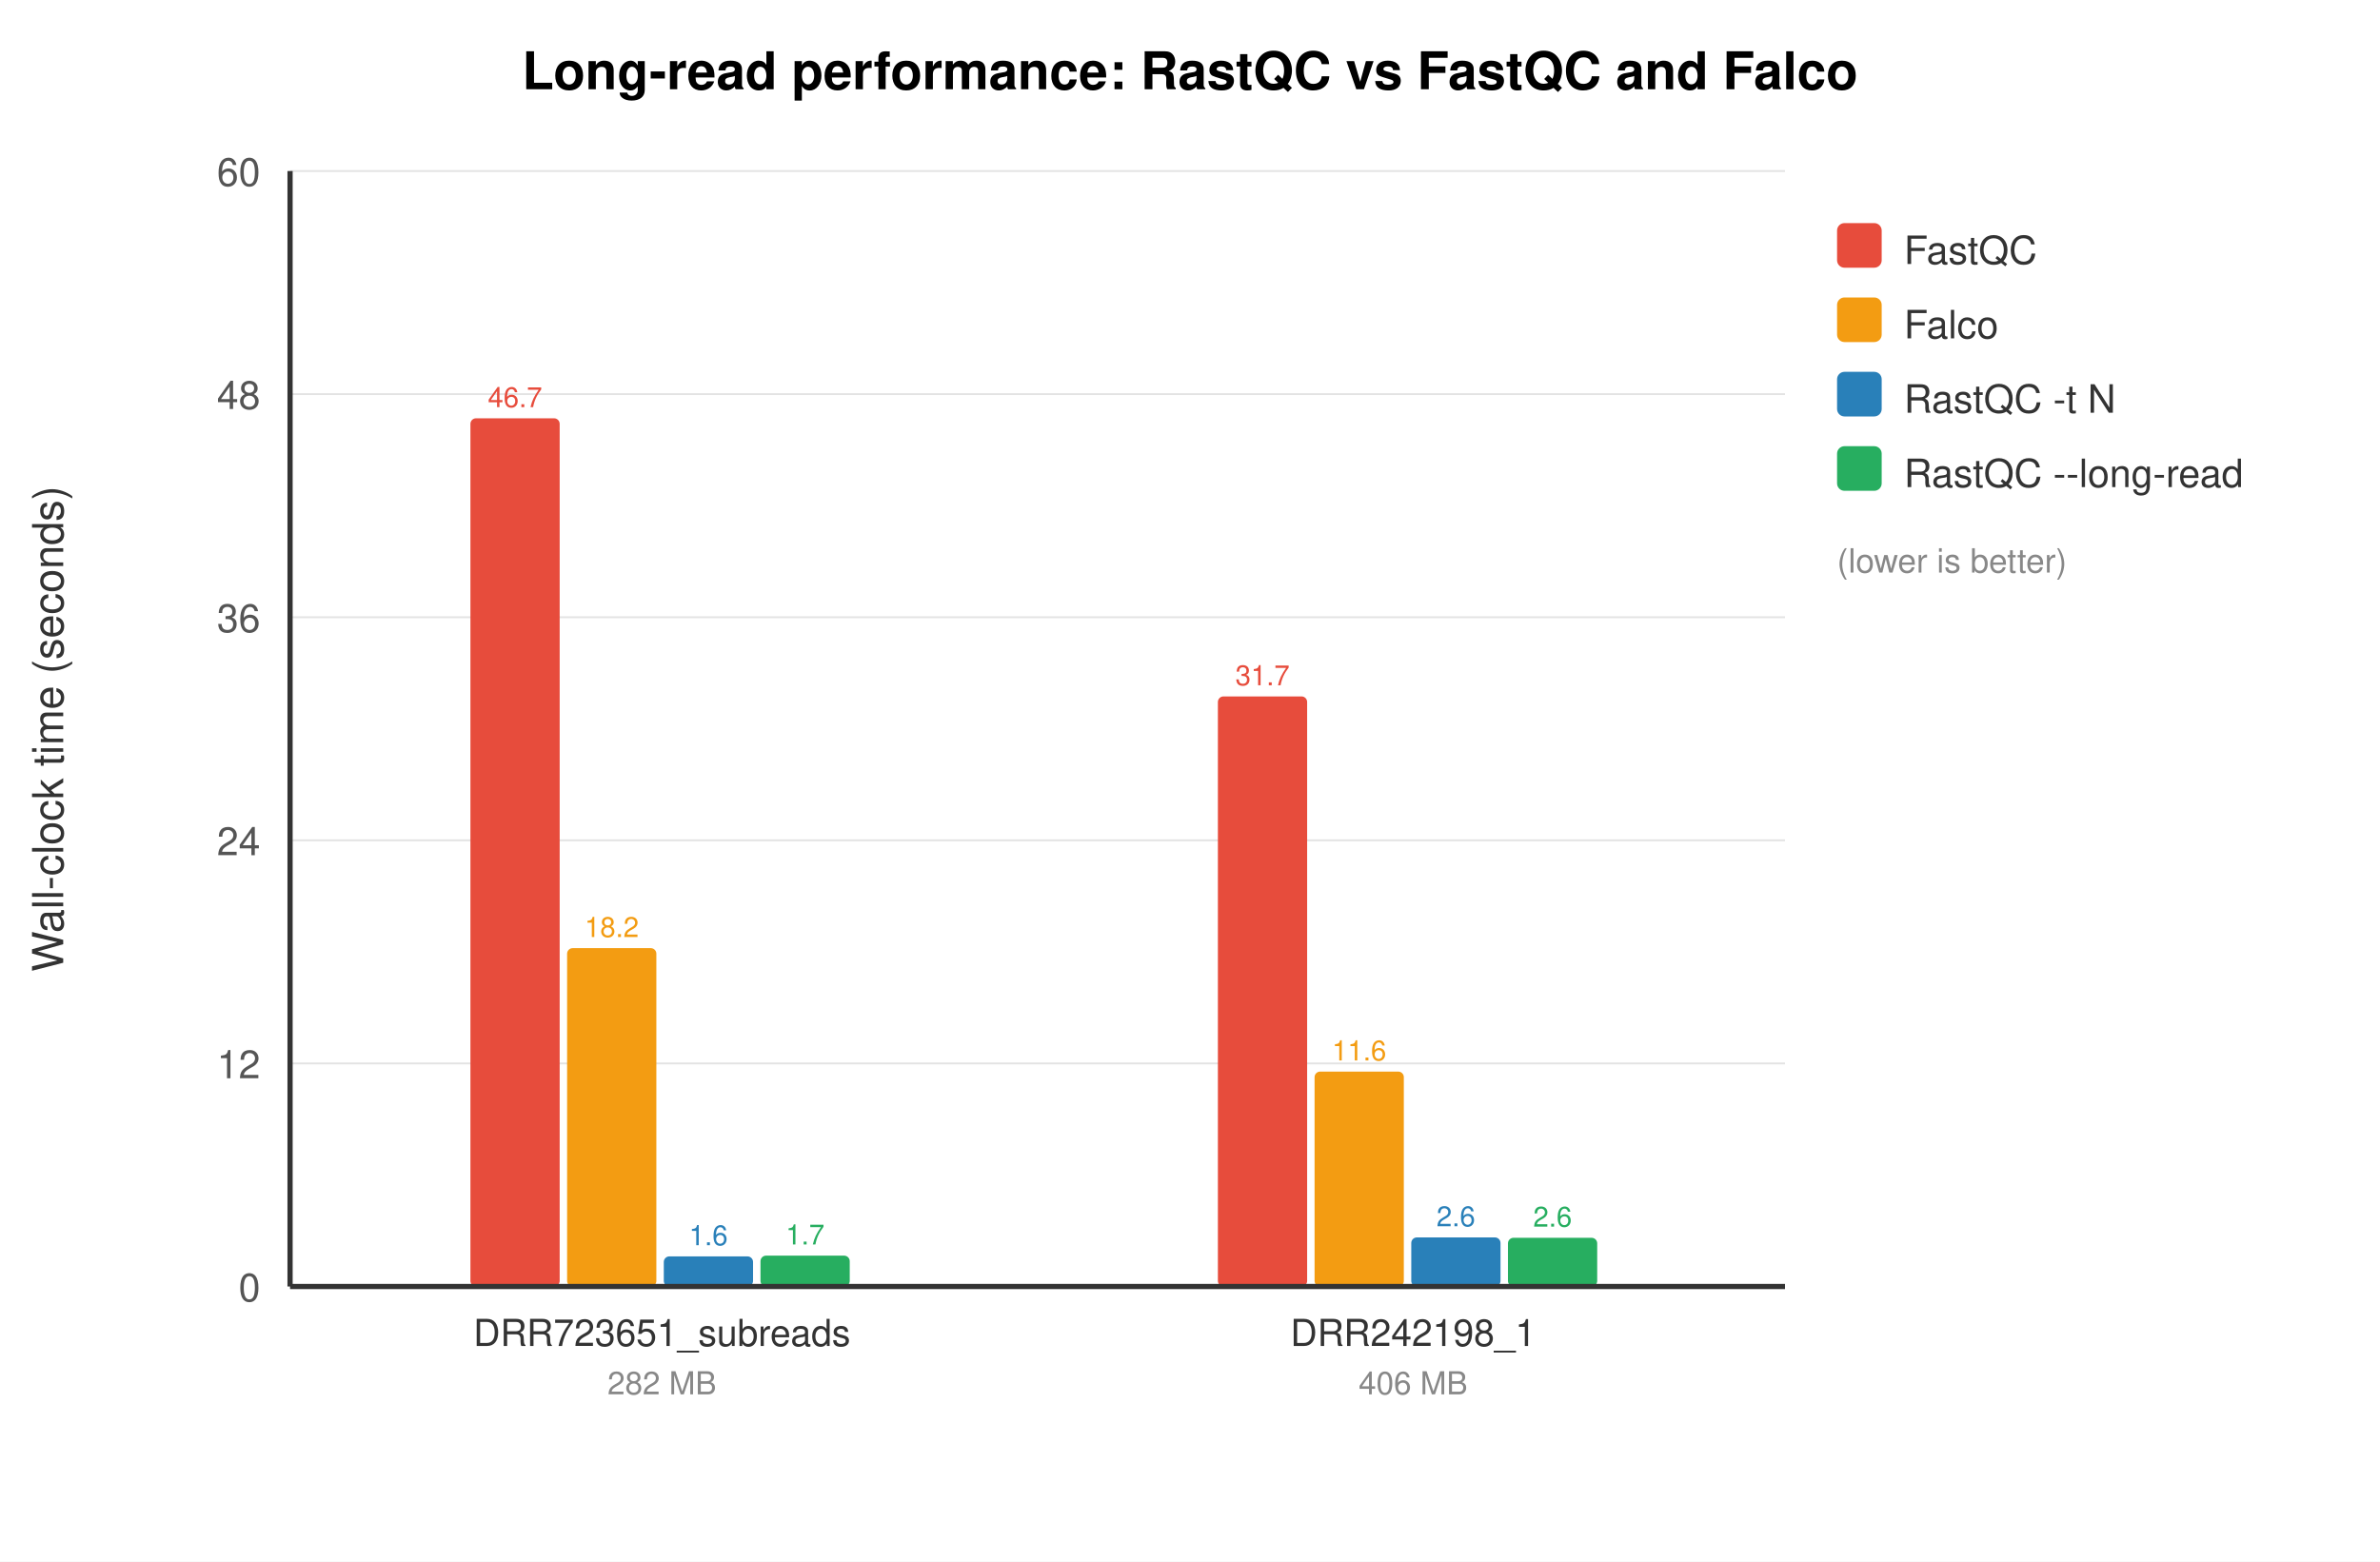
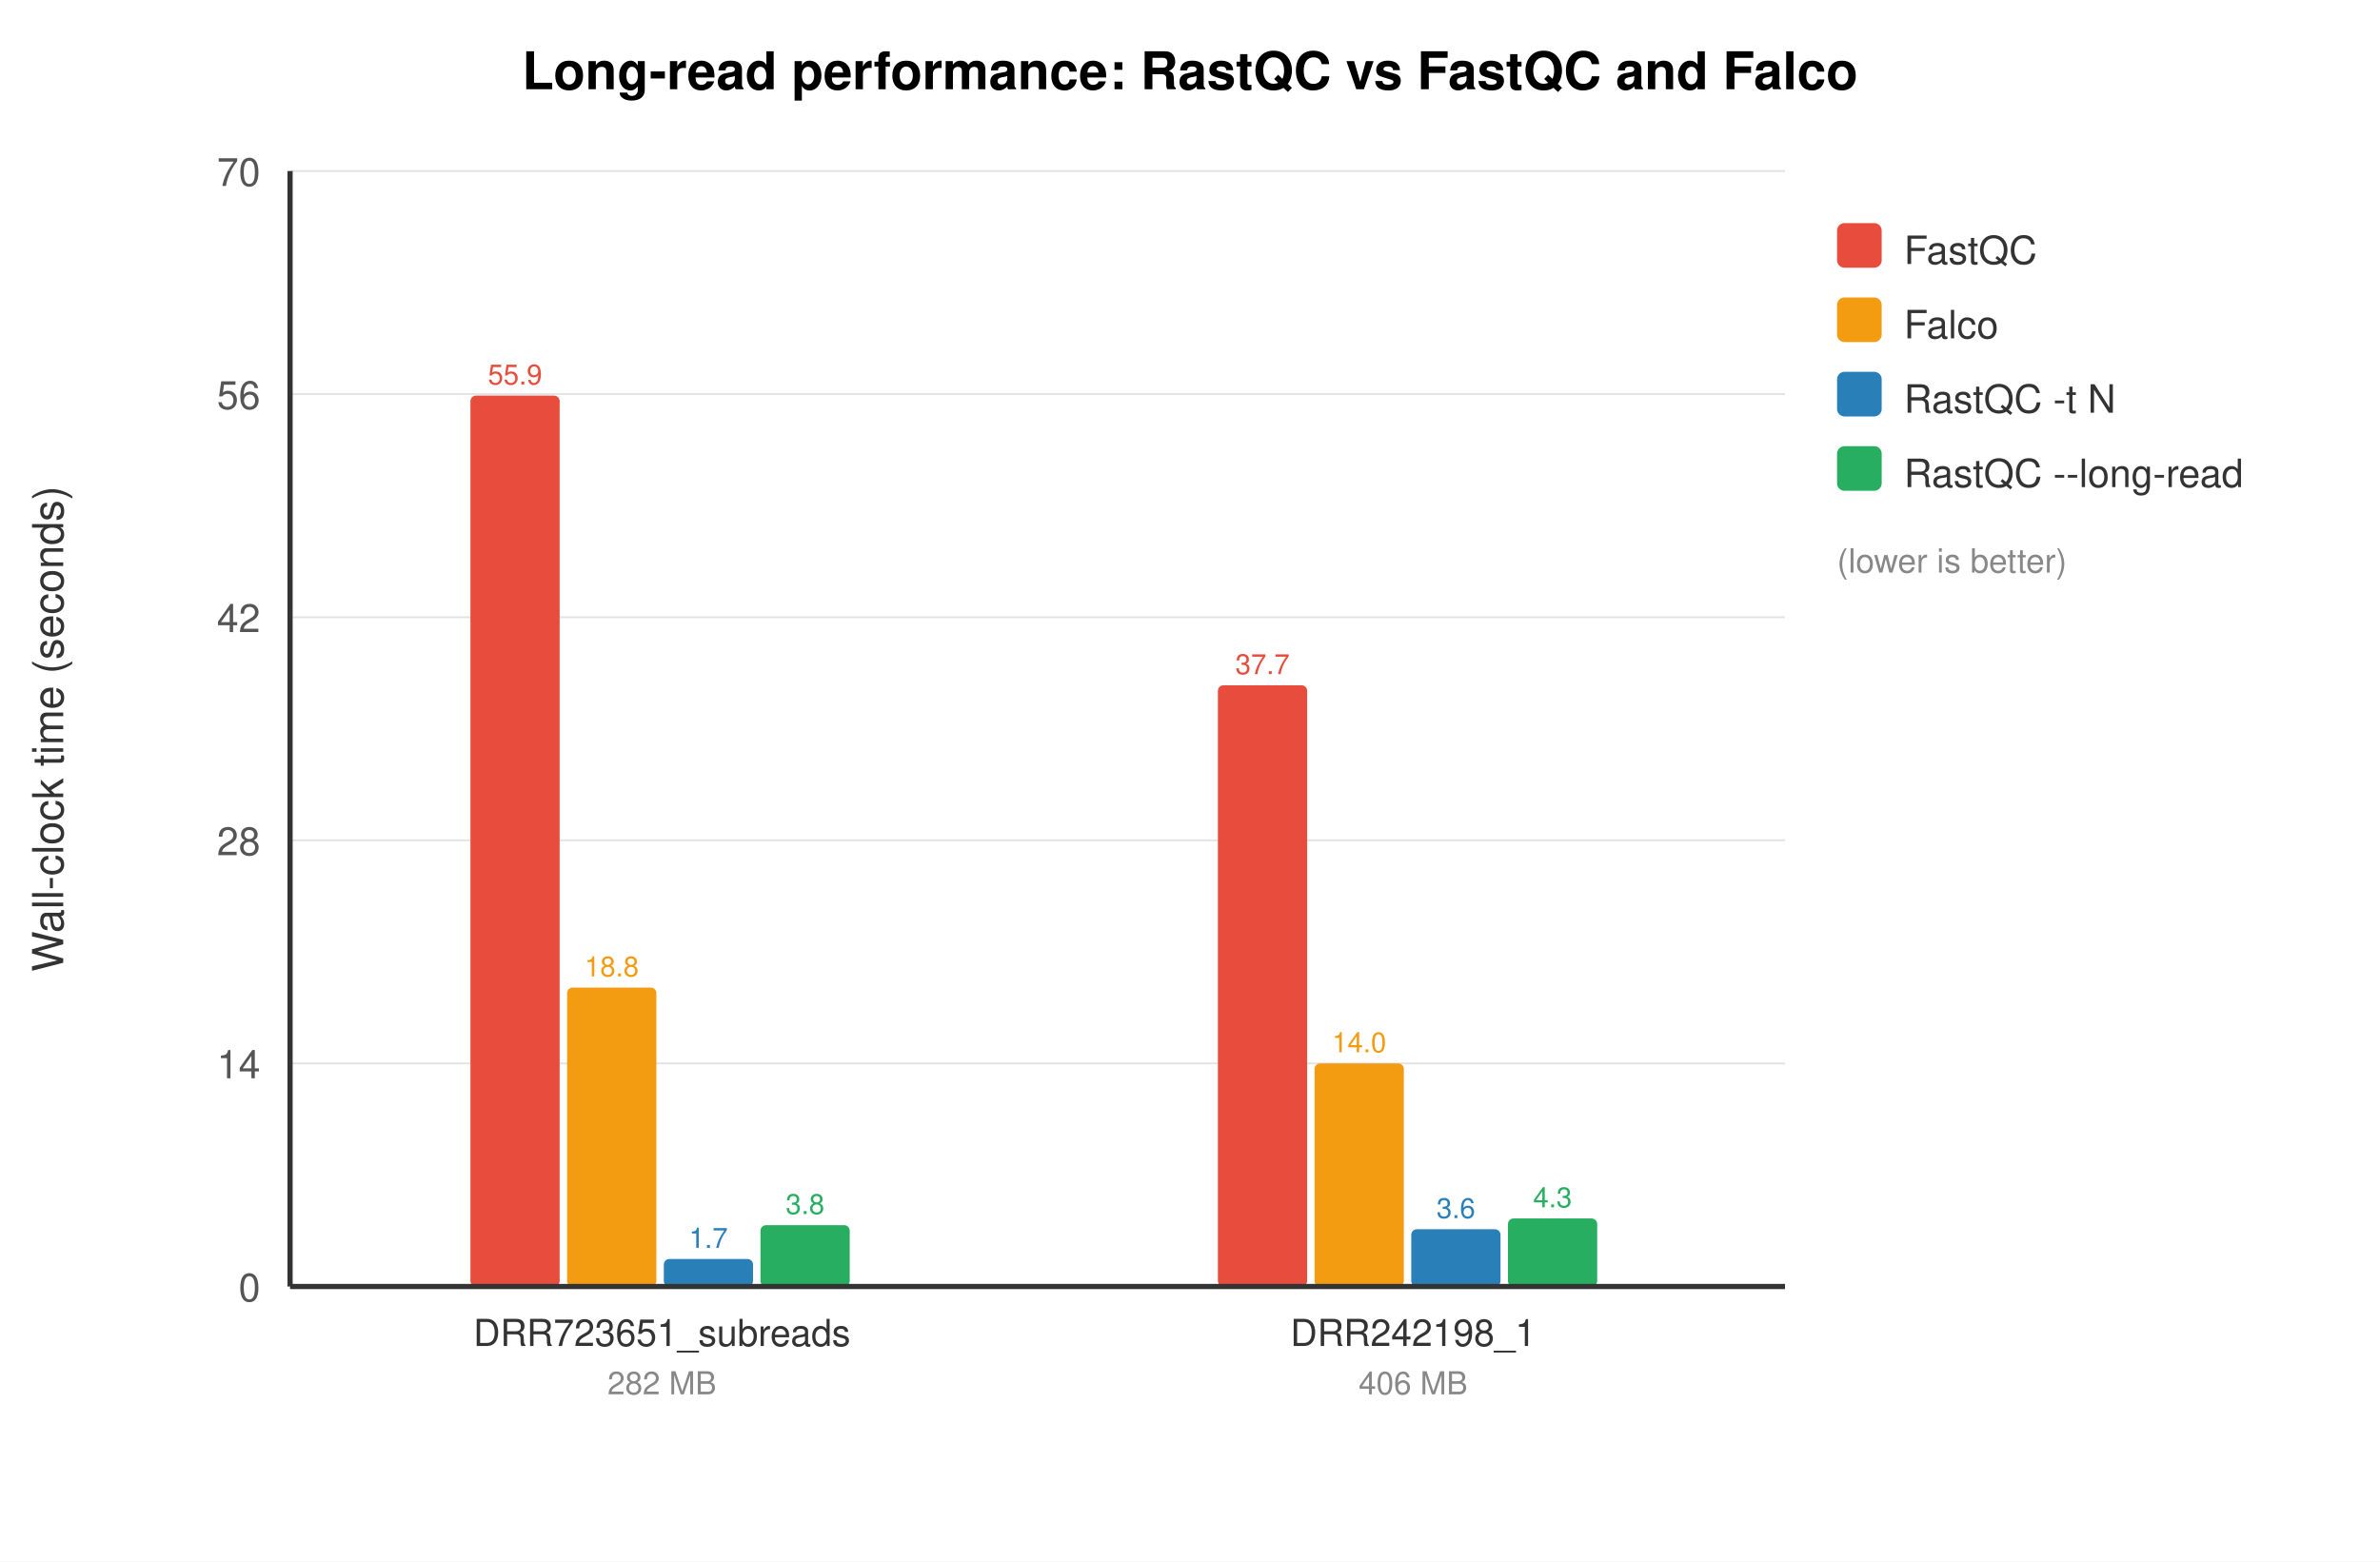
<svg xmlns="http://www.w3.org/2000/svg" viewBox="0 0 640 420" font-family="Helvetica, Arial, sans-serif">
  <rect width="640" height="420" fill="white" />
  <text x="320" y="24" text-anchor="middle" font-size="14" font-weight="bold">Long-read performance: RastQC vs FastQC and Falco</text>
  <line x1="78" y1="346.0" x2="480" y2="346.0" stroke="#e3e3e3" stroke-width="0.5" />
  <text x="70" y="350.0" text-anchor="end" font-size="10.5" fill="#555">0</text>
  <line x1="78" y1="286.0" x2="480" y2="286.0" stroke="#e3e3e3" stroke-width="0.5" />
-   <text x="70" y="290.0" text-anchor="end" font-size="10.5" fill="#555">12</text>
+   <text x="70" y="290.0" text-anchor="end" font-size="10.5" fill="#555">14</text>
  <line x1="78" y1="226.0" x2="480" y2="226.0" stroke="#e3e3e3" stroke-width="0.5" />
-   <text x="70" y="230.0" text-anchor="end" font-size="10.5" fill="#555">24</text>
+   <text x="70" y="230.0" text-anchor="end" font-size="10.5" fill="#555">28</text>
  <line x1="78" y1="166.0" x2="480" y2="166.0" stroke="#e3e3e3" stroke-width="0.5" />
-   <text x="70" y="170.0" text-anchor="end" font-size="10.5" fill="#555">36</text>
+   <text x="70" y="170.0" text-anchor="end" font-size="10.5" fill="#555">42</text>
  <line x1="78" y1="106.0" x2="480" y2="106.0" stroke="#e3e3e3" stroke-width="0.5" />
-   <text x="70" y="110.0" text-anchor="end" font-size="10.5" fill="#555">48</text>
+   <text x="70" y="110.0" text-anchor="end" font-size="10.5" fill="#555">56</text>
  <line x1="78" y1="46.0" x2="480" y2="46.0" stroke="#e3e3e3" stroke-width="0.5" />
-   <text x="70" y="50.0" text-anchor="end" font-size="10.5" fill="#555">60</text>
-   <rect x="126.5" y="112.5" width="24.0" height="233.5" fill="#e74c3c" rx="1.5" />
-   <text x="138.5" y="109.5" text-anchor="middle" font-size="7.5" fill="#e74c3c">46.7</text>
-   <rect x="152.5" y="255.0" width="24.0" height="91.0" fill="#f39c12" rx="1.5" />
-   <text x="164.5" y="252.0" text-anchor="middle" font-size="7.5" fill="#f39c12">18.2</text>
-   <rect x="178.5" y="337.9" width="24.0" height="8.1" fill="#2980b9" rx="1.5" />
-   <text x="190.5" y="334.9" text-anchor="middle" font-size="7.5" fill="#2980b9">1.6</text>
-   <rect x="204.5" y="337.7" width="24.0" height="8.3" fill="#27ae60" rx="1.5" />
-   <text x="216.5" y="334.7" text-anchor="middle" font-size="7.5" fill="#27ae60">1.7</text>
+   <text x="70" y="50.0" text-anchor="end" font-size="10.5" fill="#555">70</text>
+   <rect x="126.5" y="106.4" width="24.0" height="239.6" fill="#e74c3c" rx="1.5" />
+   <text x="138.5" y="103.4" text-anchor="middle" font-size="7.5" fill="#e74c3c">55.9</text>
+   <rect x="152.5" y="265.6" width="24.0" height="80.4" fill="#f39c12" rx="1.5" />
+   <text x="164.5" y="262.6" text-anchor="middle" font-size="7.5" fill="#f39c12">18.8</text>
+   <rect x="178.5" y="338.6" width="24.0" height="7.4" fill="#2980b9" rx="1.5" />
+   <text x="190.5" y="335.6" text-anchor="middle" font-size="7.5" fill="#2980b9">1.7</text>
+   <rect x="204.5" y="329.5" width="24.0" height="16.5" fill="#27ae60" rx="1.5" />
+   <text x="216.5" y="326.5" text-anchor="middle" font-size="7.5" fill="#27ae60">3.8</text>
  <text x="178" y="362" text-anchor="middle" font-size="10" fill="#333">DRR723651_subreads</text>
  <text x="178" y="375" text-anchor="middle" font-size="8.5" fill="#888">282 MB</text>
-   <rect x="327.5" y="187.3" width="24.0" height="158.7" fill="#e74c3c" rx="1.5" />
-   <text x="339.5" y="184.3" text-anchor="middle" font-size="7.5" fill="#e74c3c">31.7</text>
-   <rect x="353.5" y="288.2" width="24.0" height="57.8" fill="#f39c12" rx="1.5" />
-   <text x="365.5" y="285.2" text-anchor="middle" font-size="7.5" fill="#f39c12">11.6</text>
-   <rect x="379.5" y="332.8" width="24.0" height="13.2" fill="#2980b9" rx="1.5" />
-   <text x="391.5" y="329.8" text-anchor="middle" font-size="7.5" fill="#2980b9">2.6</text>
-   <rect x="405.5" y="332.9" width="24.0" height="13.1" fill="#27ae60" rx="1.5" />
-   <text x="417.5" y="329.9" text-anchor="middle" font-size="7.5" fill="#27ae60">2.6</text>
+   <rect x="327.5" y="184.3" width="24.0" height="161.7" fill="#e74c3c" rx="1.5" />
+   <text x="339.5" y="181.3" text-anchor="middle" font-size="7.5" fill="#e74c3c">37.7</text>
+   <rect x="353.5" y="286.0" width="24.0" height="60.0" fill="#f39c12" rx="1.5" />
+   <text x="365.5" y="283.0" text-anchor="middle" font-size="7.5" fill="#f39c12">14.0</text>
+   <rect x="379.5" y="330.6" width="24.0" height="15.4" fill="#2980b9" rx="1.5" />
+   <text x="391.5" y="327.6" text-anchor="middle" font-size="7.5" fill="#2980b9">3.6</text>
+   <rect x="405.5" y="327.7" width="24.0" height="18.3" fill="#27ae60" rx="1.5" />
+   <text x="417.5" y="324.7" text-anchor="middle" font-size="7.5" fill="#27ae60">4.3</text>
  <text x="380" y="362" text-anchor="middle" font-size="10" fill="#333">DRR242198_1</text>
  <text x="380" y="375" text-anchor="middle" font-size="8.5" fill="#888">406 MB</text>
  <line x1="78" y1="46" x2="78" y2="346" stroke="#333" stroke-width="1.4" />
  <line x1="78" y1="346" x2="480" y2="346" stroke="#333" stroke-width="1.4" />
  <text x="17" y="196" text-anchor="middle" font-size="11.5" fill="#333" transform="rotate(-90 17 196)">Wall-clock time (seconds)</text>
  <rect x="494" y="60" width="12" height="12" fill="#e74c3c" rx="2" />
  <text x="512" y="71" font-size="10.5" fill="#333">FastQC</text>
  <rect x="494" y="80" width="12" height="12" fill="#f39c12" rx="2" />
  <text x="512" y="91" font-size="10.5" fill="#333">Falco</text>
  <rect x="494" y="100" width="12" height="12" fill="#2980b9" rx="2" />
  <text x="512" y="111" font-size="10.5" fill="#333">RastQC -t N</text>
  <rect x="494" y="120" width="12" height="12" fill="#27ae60" rx="2" />
  <text x="512" y="131" font-size="10.5" fill="#333">RastQC --long-read</text>
  <text x="494" y="154" font-size="9" fill="#888">(lower is better)</text>
</svg>
